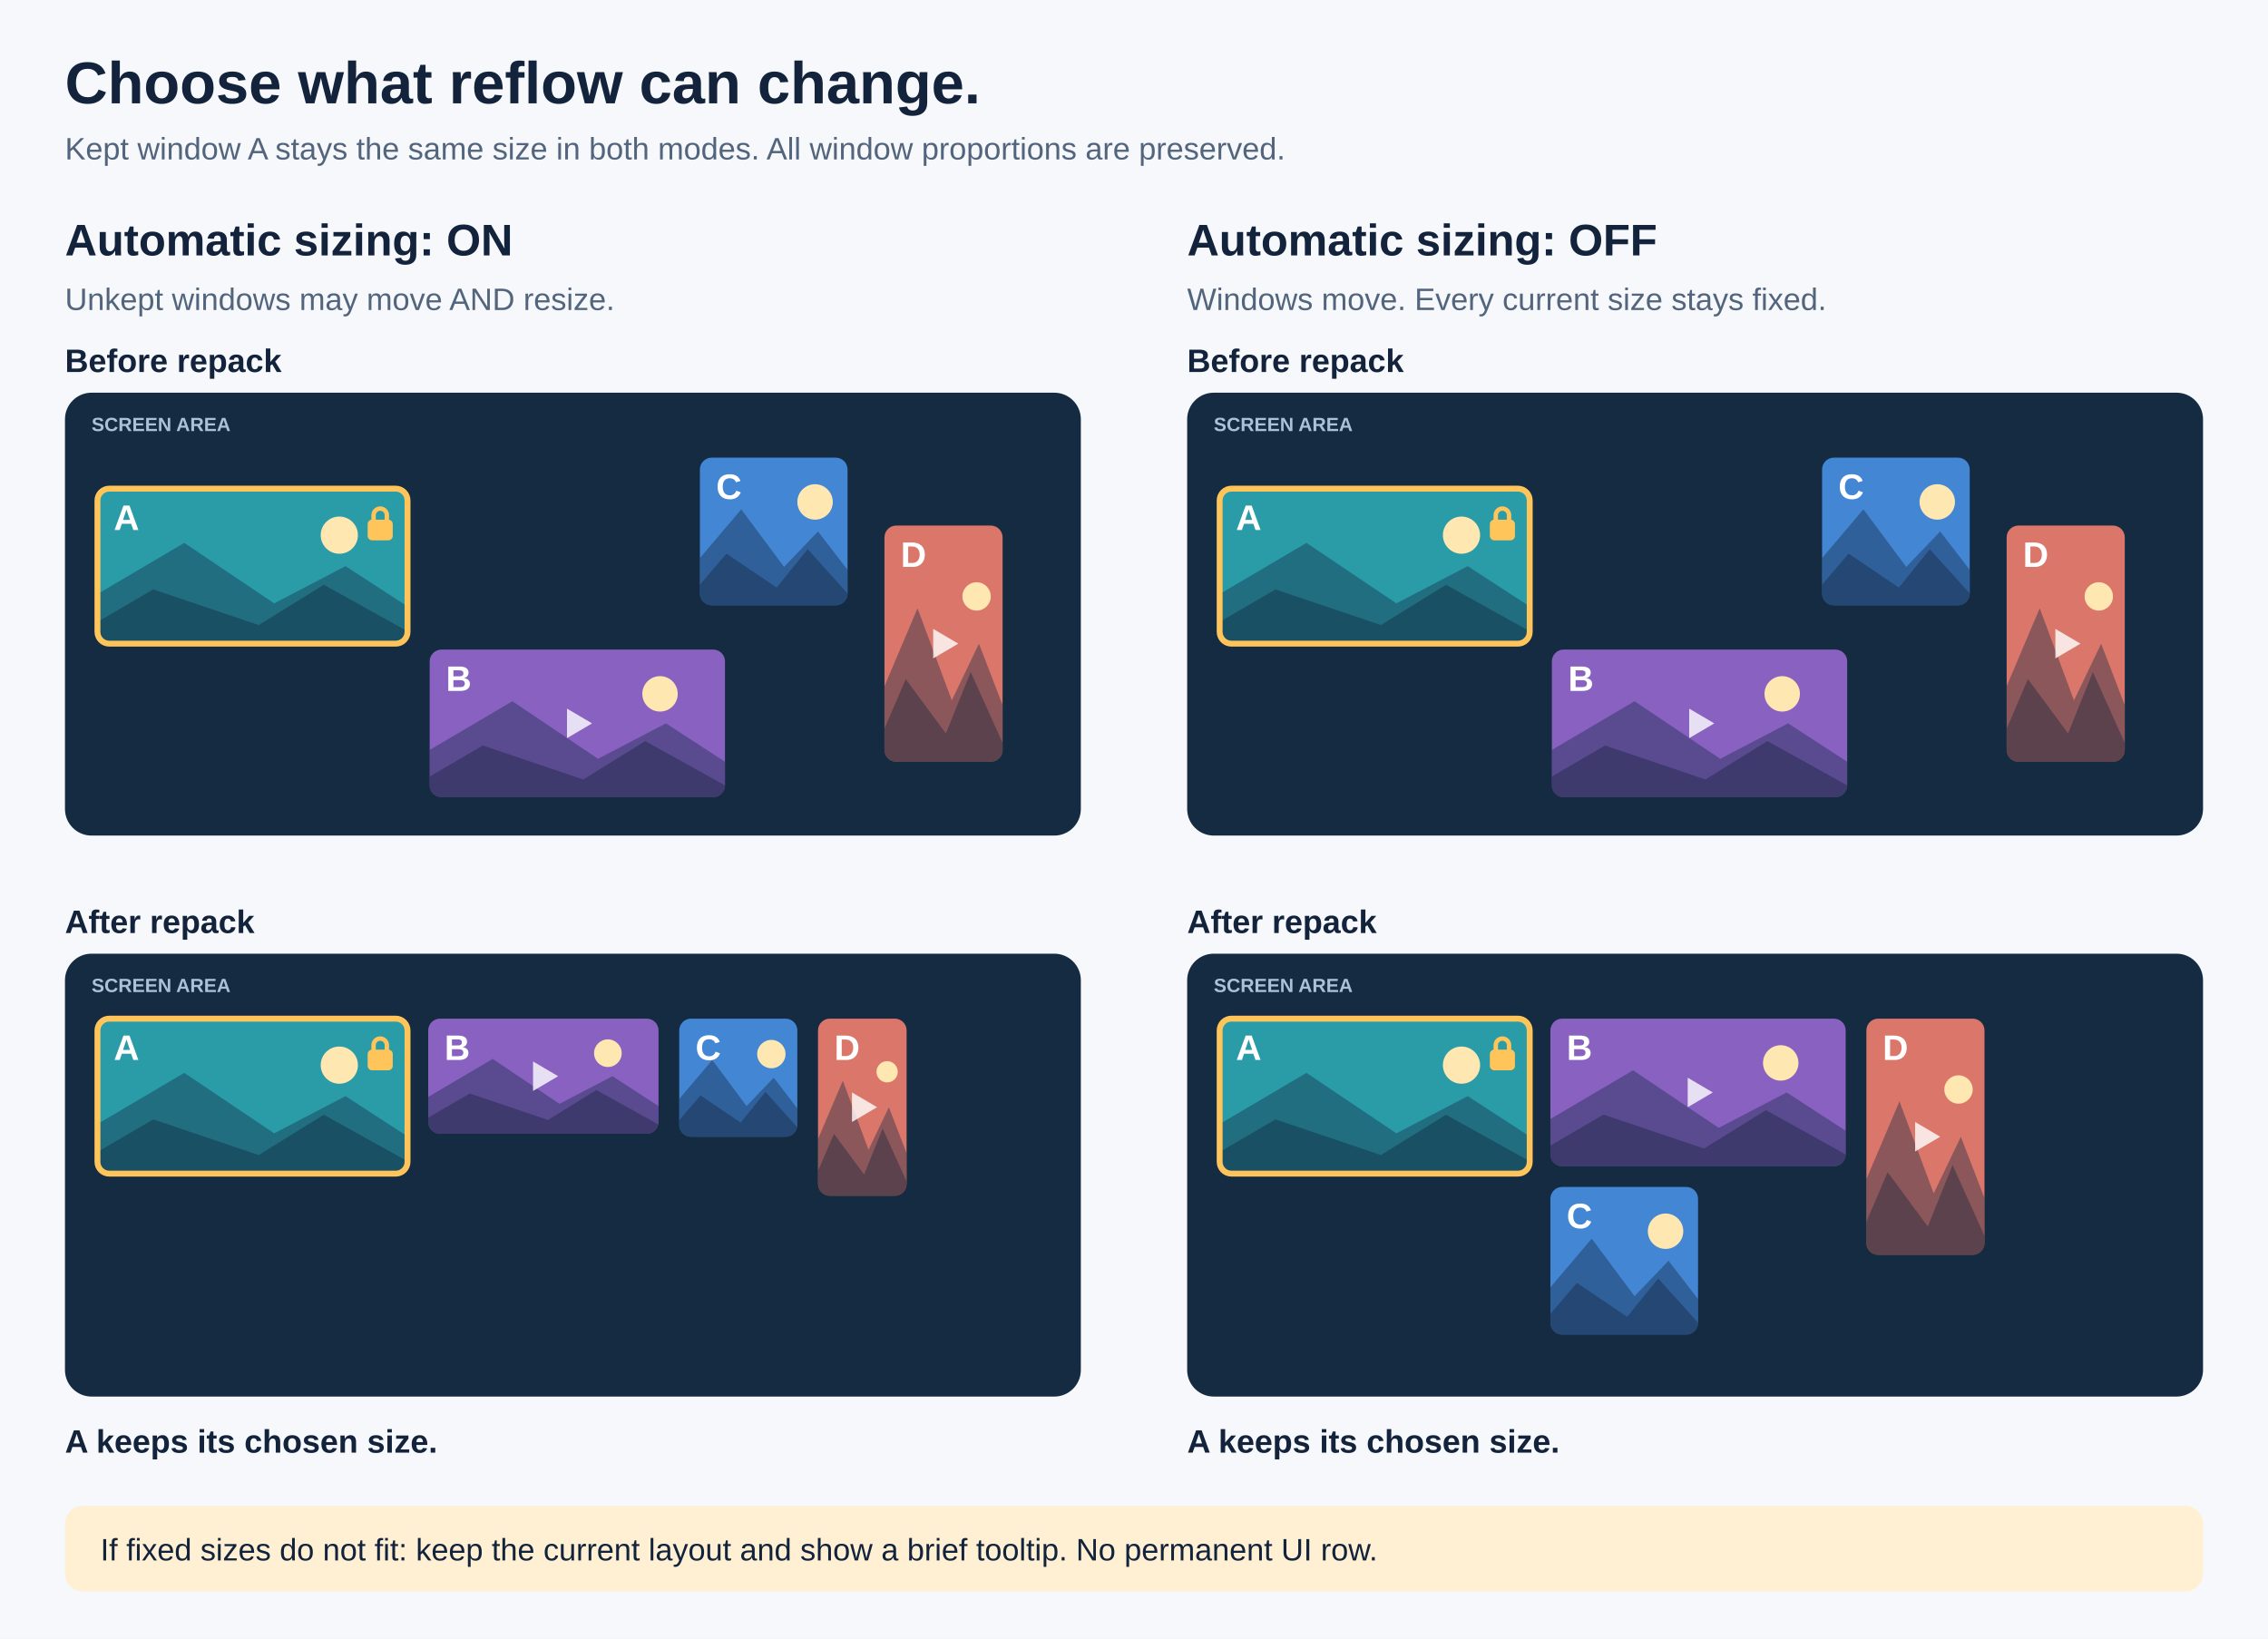
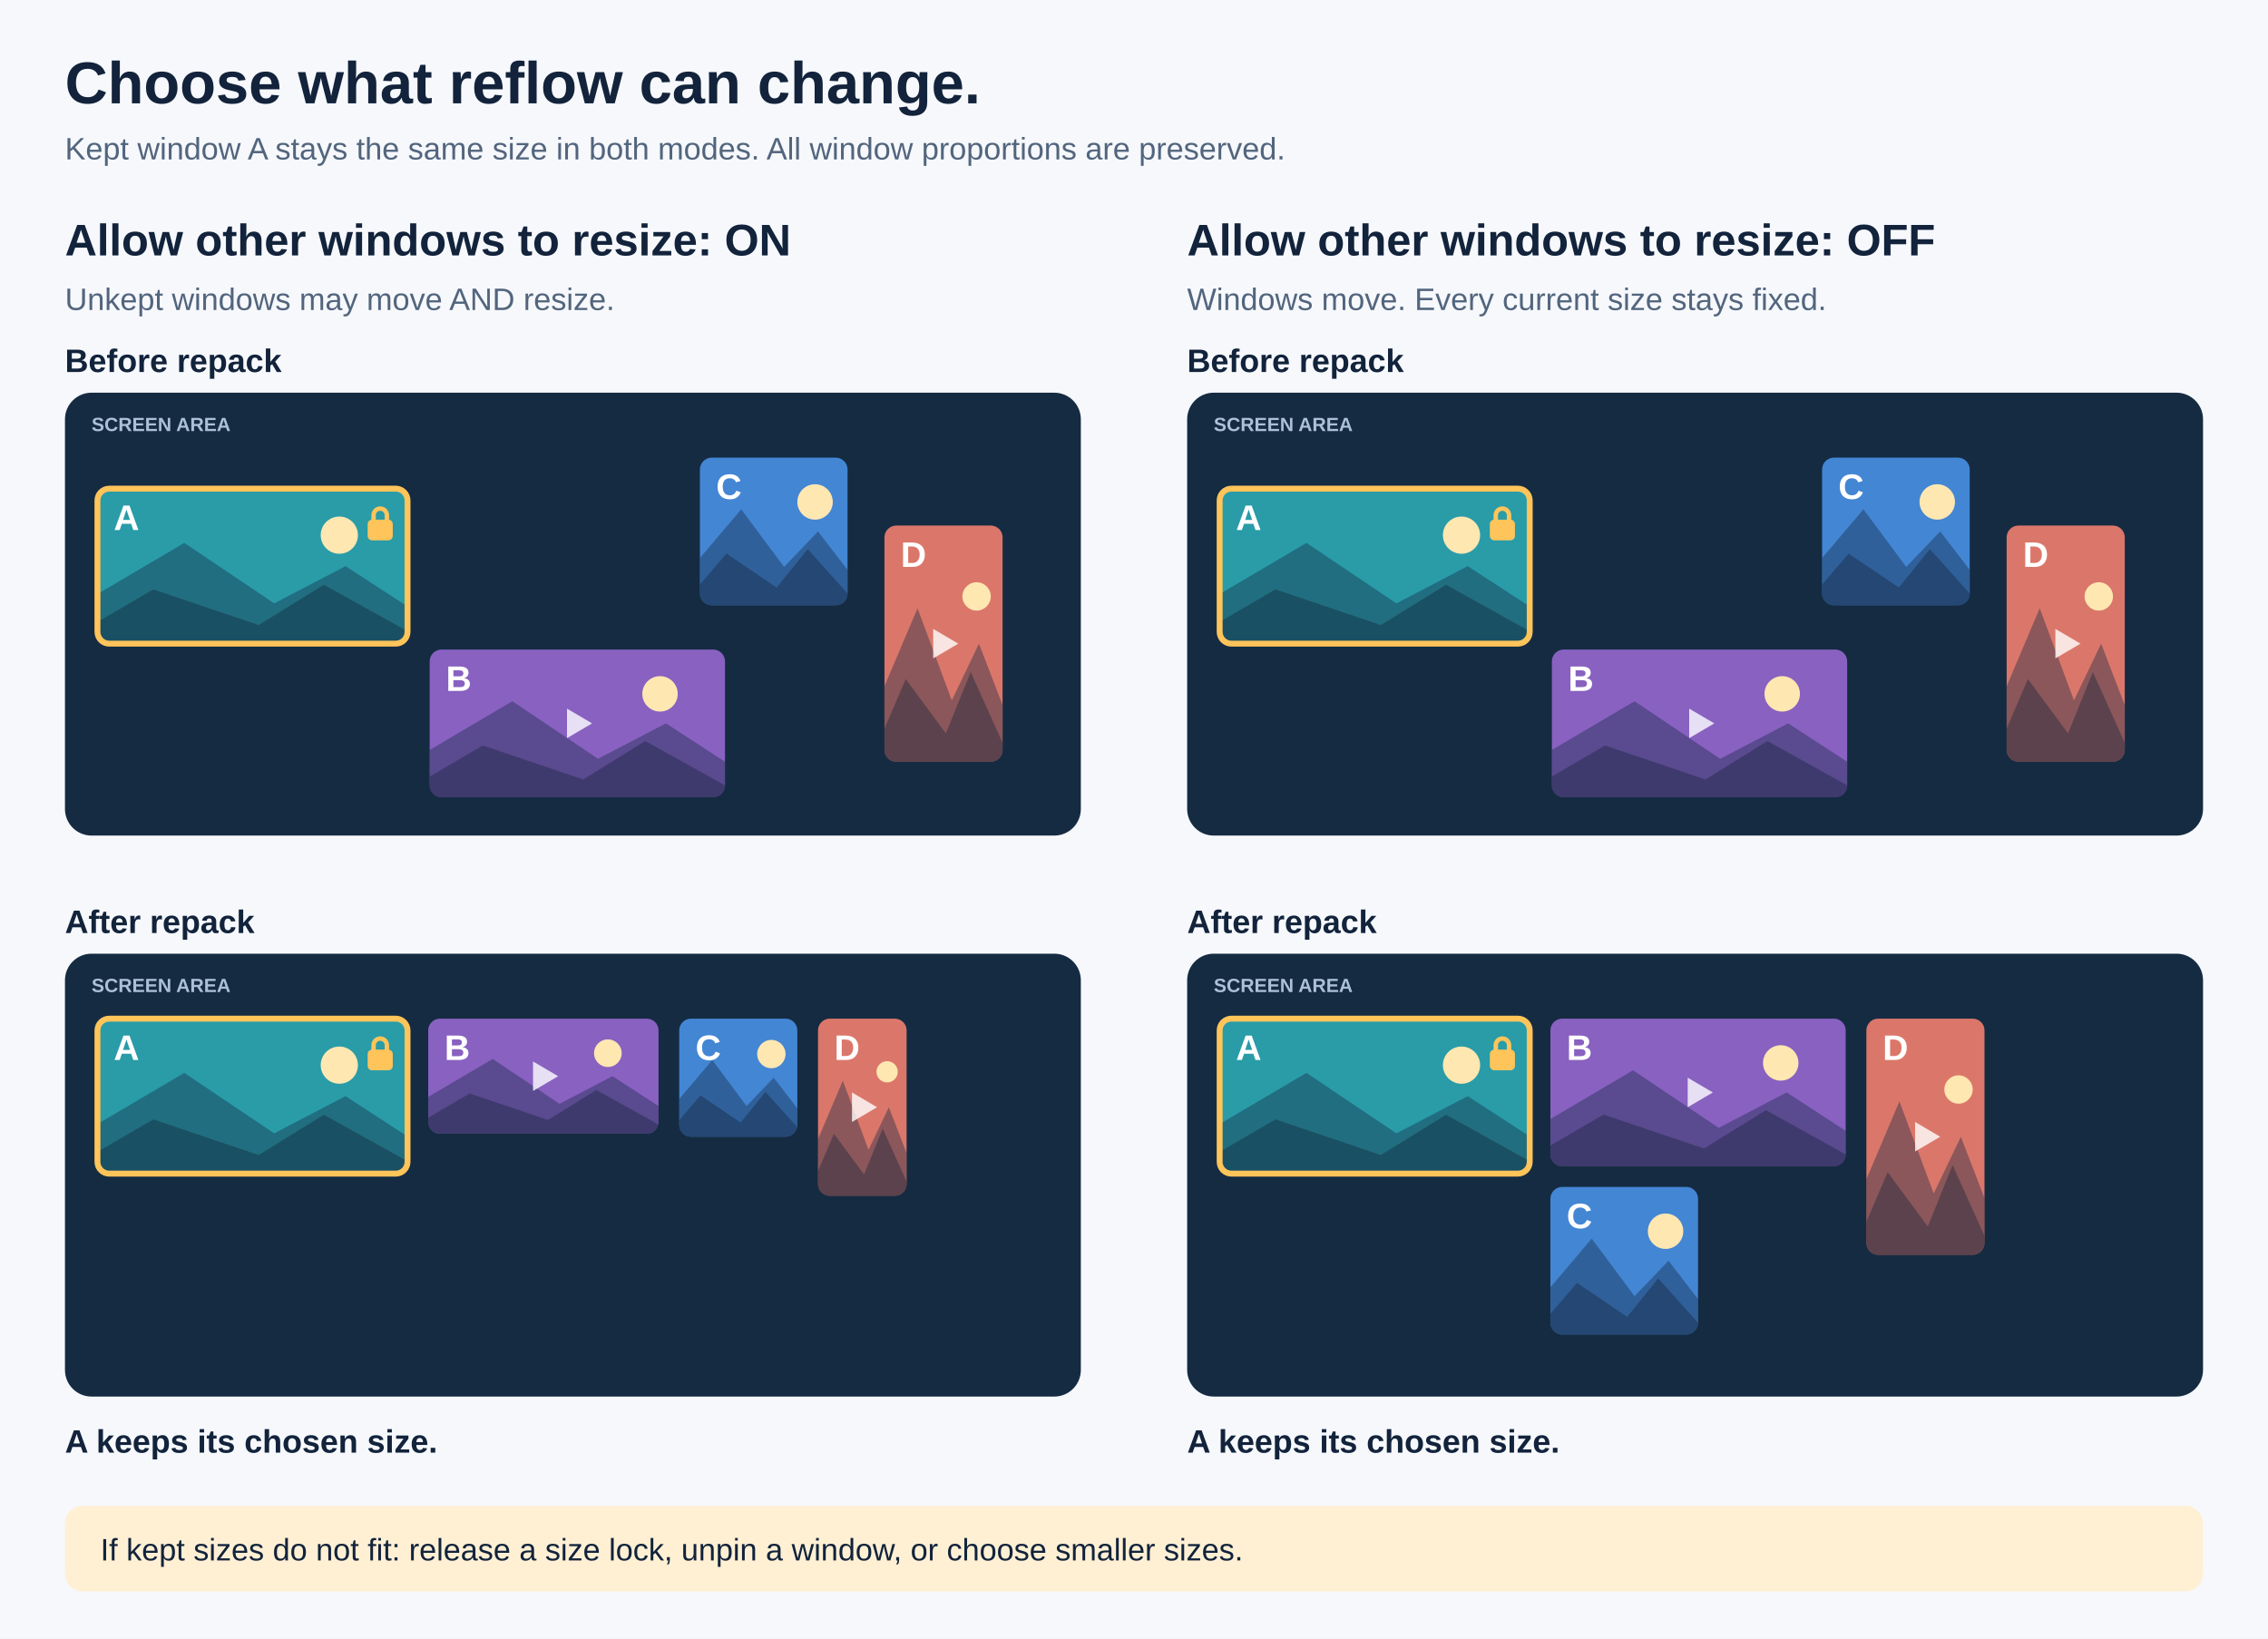
<svg xmlns="http://www.w3.org/2000/svg" width="1536" height="1110" viewBox="0 0 1536 1110">
  <rect width="1536" height="1110" fill="#f6f8fc" />
  <text x="44" y="70" font-family="Arial" font-size="40" font-weight="700" fill="#12233b" text-anchor="start">Choose what reflow can change.</text>
  <text x="44" y="108" font-family="Arial" font-size="21" font-weight="400" fill="#52657d" text-anchor="start">Kept window A stays the same size in both modes. All window proportions are preserved.</text>
-   <text x="44" y="173" font-family="Arial" font-size="30" font-weight="700" fill="#12233b" text-anchor="start">Automatic sizing: ON</text>
+   <text x="44" y="173" font-family="Arial" font-size="30" font-weight="700" fill="#12233b" text-anchor="start">Allow other windows to resize: ON</text>
  <text x="44" y="210" font-family="Arial" font-size="21" font-weight="400" fill="#52657d" text-anchor="start">Unkept windows may move AND resize.</text>
  <text x="44" y="252" font-family="Arial" font-size="22" font-weight="700" fill="#12233b" text-anchor="start">Before repack</text>
  <rect x="44" y="266" width="688" height="300" rx="18" fill="#152b42" />
  <text x="62" y="292" font-family="Arial" font-size="13" font-weight="700" fill="#acc0d6" text-anchor="start">SCREEN AREA</text>
  <defs>
    <clipPath id="media1">
      <rect x="66" y="331" width="210" height="105" rx="8" />
    </clipPath>
  </defs>
  <g clip-path="url(#media1)">
    <rect x="66" y="331" width="210" height="105" rx="8" fill="#299ca8" />
    <circle cx="229.8" cy="362.5" r="12.6" fill="#ffe7b1" />
    <path d="M66,436 L66,402.4 L124.8,367.75 L185.7,408.7 L234.0,383.5 L276,410.8 L276,436 Z" fill="#142944" fill-opacity=".4" />
    <path d="M66,436 L66,421.3 L103.8,399.25 L175.2,423.4 L219.3,396.1 L276,427.6 L276,436 Z" fill="#102137" fill-opacity=".38" />
  </g>
  <text x="77" y="359" font-family="Arial" font-size="24" font-weight="700" fill="#ffffff" text-anchor="start">A</text>
  <rect x="66" y="331" width="210" height="105" rx="8" fill="none" stroke="#ffc45a" stroke-width="4" />
  <rect x="249" y="352" width="17" height="14" rx="3" fill="#ffc45a" />
  <path d="M253,353 V349 A4.5,4.5 0 0 1 262,349 V353" fill="none" stroke="#ffc45a" stroke-width="3" />
  <defs>
    <clipPath id="media2">
      <rect x="291" y="440" width="200" height="100" rx="8" />
    </clipPath>
  </defs>
  <g clip-path="url(#media2)">
    <rect x="291" y="440" width="200" height="100" rx="8" fill="#8861c1" />
    <circle cx="447.0" cy="470.0" r="12.0" fill="#ffe7b1" />
    <path d="M291,540 L291,508.0 L347.0,475.0 L405.0,514.0 L451.0,490.0 L491,516.0 L491,540 Z" fill="#142944" fill-opacity=".4" />
    <path d="M291,540 L291,526.0 L327.0,505.0 L395.0,528.0 L437.0,502.0 L491,532.0 L491,540 Z" fill="#102137" fill-opacity=".38" />
  </g>
  <text x="302" y="468" font-family="Arial" font-size="24" font-weight="700" fill="#ffffff" text-anchor="start">B</text>
  <path d="M384.0,480.0 L401.0,490.0 L384.0,500.0 Z" fill="#ffffff" fill-opacity=".8" />
  <defs>
    <clipPath id="media3">
      <rect x="474" y="310" width="100" height="100" rx="8" />
    </clipPath>
  </defs>
  <g clip-path="url(#media3)">
    <rect x="474" y="310" width="100" height="100" rx="8" fill="#4386d4" />
    <circle cx="552.0" cy="340.0" r="12.0" fill="#ffe7b1" />
    <path d="M474,410 L474,378.0 L502.0,345.0 L531.0,384.0 L554.0,360.0 L574,386.0 L574,410 Z" fill="#142944" fill-opacity=".4" />
    <path d="M474,410 L474,396.0 L492.0,375.0 L526.0,398.0 L547.0,372.0 L574,402.0 L574,410 Z" fill="#102137" fill-opacity=".38" />
  </g>
  <text x="485" y="338" font-family="Arial" font-size="24" font-weight="700" fill="#ffffff" text-anchor="start">C</text>
  <defs>
    <clipPath id="media4">
      <rect x="599" y="356" width="80" height="160" rx="8" />
    </clipPath>
  </defs>
  <g clip-path="url(#media4)">
    <rect x="599" y="356" width="80" height="160" rx="8" fill="#db776a" />
    <circle cx="661.4" cy="404.0" r="9.6" fill="#ffe7b1" />
    <path d="M599,516 L599,464.8 L621.4,412.0 L644.6,474.4 L663.0,436.0 L679,477.6 L679,516 Z" fill="#142944" fill-opacity=".4" />
    <path d="M599,516 L599,493.6 L613.4,460.0 L640.6,496.8 L657.4,455.2 L679,503.2 L679,516 Z" fill="#102137" fill-opacity=".38" />
  </g>
  <text x="610" y="384" font-family="Arial" font-size="24" font-weight="700" fill="#ffffff" text-anchor="start">D</text>
  <path d="M632.0,426.0 L649.0,436.0 L632.0,446.0 Z" fill="#ffffff" fill-opacity=".8" />
  <text x="44" y="632" font-family="Arial" font-size="22" font-weight="700" fill="#12233b" text-anchor="start">After repack</text>
  <rect x="44" y="646" width="688" height="300" rx="18" fill="#152b42" />
  <text x="62" y="672" font-family="Arial" font-size="13" font-weight="700" fill="#acc0d6" text-anchor="start">SCREEN AREA</text>
  <defs>
    <clipPath id="media5">
      <rect x="66" y="690" width="210" height="105" rx="8" />
    </clipPath>
  </defs>
  <g clip-path="url(#media5)">
    <rect x="66" y="690" width="210" height="105" rx="8" fill="#299ca8" />
    <circle cx="229.8" cy="721.5" r="12.6" fill="#ffe7b1" />
    <path d="M66,795 L66,761.4 L124.8,726.75 L185.7,767.7 L234.0,742.5 L276,769.8 L276,795 Z" fill="#142944" fill-opacity=".4" />
    <path d="M66,795 L66,780.3 L103.8,758.25 L175.2,782.4 L219.3,755.1 L276,786.6 L276,795 Z" fill="#102137" fill-opacity=".38" />
  </g>
  <text x="77" y="718" font-family="Arial" font-size="24" font-weight="700" fill="#ffffff" text-anchor="start">A</text>
  <rect x="66" y="690" width="210" height="105" rx="8" fill="none" stroke="#ffc45a" stroke-width="4" />
  <rect x="249" y="711" width="17" height="14" rx="3" fill="#ffc45a" />
  <path d="M253,712 V708 A4.5,4.5 0 0 1 262,708 V712" fill="none" stroke="#ffc45a" stroke-width="3" />
  <defs>
    <clipPath id="media6">
      <rect x="290" y="690" width="156" height="78" rx="8" />
    </clipPath>
  </defs>
  <g clip-path="url(#media6)">
    <rect x="290" y="690" width="156" height="78" rx="8" fill="#8861c1" />
    <circle cx="411.68" cy="713.4" r="9.36" fill="#ffe7b1" />
    <path d="M290,768 L290,743.04 L333.68,717.3 L378.92,747.72 L414.8,729.0 L446,749.28 L446,768 Z" fill="#142944" fill-opacity=".4" />
    <path d="M290,768 L290,757.08 L318.08,740.7 L371.12,758.64 L403.88,738.36 L446,761.76 L446,768 Z" fill="#102137" fill-opacity=".38" />
  </g>
  <text x="301" y="718" font-family="Arial" font-size="24" font-weight="700" fill="#ffffff" text-anchor="start">B</text>
  <path d="M361.0,719.0 L378.0,729.0 L361.0,739.0 Z" fill="#ffffff" fill-opacity=".8" />
  <defs>
    <clipPath id="media7">
      <rect x="460" y="690" width="80" height="80" rx="8" />
    </clipPath>
  </defs>
  <g clip-path="url(#media7)">
    <rect x="460" y="690" width="80" height="80" rx="8" fill="#4386d4" />
    <circle cx="522.4" cy="714.0" r="9.6" fill="#ffe7b1" />
    <path d="M460,770 L460,744.4 L482.4,718.0 L505.6,749.2 L524.0,730.0 L540,750.8 L540,770 Z" fill="#142944" fill-opacity=".4" />
    <path d="M460,770 L460,758.8 L474.4,742.0 L501.6,760.4 L518.4,739.6 L540,763.6 L540,770 Z" fill="#102137" fill-opacity=".38" />
  </g>
  <text x="471" y="718" font-family="Arial" font-size="24" font-weight="700" fill="#ffffff" text-anchor="start">C</text>
  <defs>
    <clipPath id="media8">
      <rect x="554" y="690" width="60" height="120" rx="8" />
    </clipPath>
  </defs>
  <g clip-path="url(#media8)">
    <rect x="554" y="690" width="60" height="120" rx="8" fill="#db776a" />
    <circle cx="600.8" cy="726.0" r="7.2" fill="#ffe7b1" />
    <path d="M554,810 L554,771.6 L570.8,732.0 L588.2,778.8 L602.0,750.0 L614,781.2 L614,810 Z" fill="#142944" fill-opacity=".4" />
    <path d="M554,810 L554,793.2 L564.8,768.0 L585.2,795.6 L597.8,764.4 L614,800.4 L614,810 Z" fill="#102137" fill-opacity=".38" />
  </g>
  <text x="565" y="718" font-family="Arial" font-size="24" font-weight="700" fill="#ffffff" text-anchor="start">D</text>
  <path d="M577.0,740.0 L594.0,750.0 L577.0,760.0 Z" fill="#ffffff" fill-opacity=".8" />
  <text x="44" y="984" font-family="Arial" font-size="22" font-weight="700" fill="#12233b" text-anchor="start">A keeps its chosen size.</text>
-   <text x="804" y="173" font-family="Arial" font-size="30" font-weight="700" fill="#12233b" text-anchor="start">Automatic sizing: OFF</text>
+   <text x="804" y="173" font-family="Arial" font-size="30" font-weight="700" fill="#12233b" text-anchor="start">Allow other windows to resize: OFF</text>
  <text x="804" y="210" font-family="Arial" font-size="21" font-weight="400" fill="#52657d" text-anchor="start">Windows move. Every current size stays fixed.</text>
  <text x="804" y="252" font-family="Arial" font-size="22" font-weight="700" fill="#12233b" text-anchor="start">Before repack</text>
  <rect x="804" y="266" width="688" height="300" rx="18" fill="#152b42" />
  <text x="822" y="292" font-family="Arial" font-size="13" font-weight="700" fill="#acc0d6" text-anchor="start">SCREEN AREA</text>
  <defs>
    <clipPath id="media9">
      <rect x="826" y="331" width="210" height="105" rx="8" />
    </clipPath>
  </defs>
  <g clip-path="url(#media9)">
    <rect x="826" y="331" width="210" height="105" rx="8" fill="#299ca8" />
    <circle cx="989.8" cy="362.5" r="12.6" fill="#ffe7b1" />
    <path d="M826,436 L826,402.4 L884.8,367.75 L945.7,408.7 L994.0,383.5 L1036,410.8 L1036,436 Z" fill="#142944" fill-opacity=".4" />
    <path d="M826,436 L826,421.3 L863.8,399.25 L935.2,423.4 L979.3,396.1 L1036,427.6 L1036,436 Z" fill="#102137" fill-opacity=".38" />
  </g>
  <text x="837" y="359" font-family="Arial" font-size="24" font-weight="700" fill="#ffffff" text-anchor="start">A</text>
  <rect x="826" y="331" width="210" height="105" rx="8" fill="none" stroke="#ffc45a" stroke-width="4" />
  <rect x="1009" y="352" width="17" height="14" rx="3" fill="#ffc45a" />
  <path d="M1013,353 V349 A4.5,4.5 0 0 1 1022,349 V353" fill="none" stroke="#ffc45a" stroke-width="3" />
  <defs>
    <clipPath id="media10">
      <rect x="1051" y="440" width="200" height="100" rx="8" />
    </clipPath>
  </defs>
  <g clip-path="url(#media10)">
    <rect x="1051" y="440" width="200" height="100" rx="8" fill="#8861c1" />
    <circle cx="1207.0" cy="470.0" r="12.0" fill="#ffe7b1" />
    <path d="M1051,540 L1051,508.0 L1107.0,475.0 L1165.0,514.0 L1211.0,490.0 L1251,516.0 L1251,540 Z" fill="#142944" fill-opacity=".4" />
    <path d="M1051,540 L1051,526.0 L1087.0,505.0 L1155.0,528.0 L1197.0,502.0 L1251,532.0 L1251,540 Z" fill="#102137" fill-opacity=".38" />
  </g>
  <text x="1062" y="468" font-family="Arial" font-size="24" font-weight="700" fill="#ffffff" text-anchor="start">B</text>
  <path d="M1144.0,480.0 L1161.0,490.0 L1144.0,500.0 Z" fill="#ffffff" fill-opacity=".8" />
  <defs>
    <clipPath id="media11">
      <rect x="1234" y="310" width="100" height="100" rx="8" />
    </clipPath>
  </defs>
  <g clip-path="url(#media11)">
    <rect x="1234" y="310" width="100" height="100" rx="8" fill="#4386d4" />
    <circle cx="1312.0" cy="340.0" r="12.0" fill="#ffe7b1" />
    <path d="M1234,410 L1234,378.0 L1262.0,345.0 L1291.0,384.0 L1314.0,360.0 L1334,386.0 L1334,410 Z" fill="#142944" fill-opacity=".4" />
    <path d="M1234,410 L1234,396.0 L1252.0,375.0 L1286.0,398.0 L1307.0,372.0 L1334,402.0 L1334,410 Z" fill="#102137" fill-opacity=".38" />
  </g>
  <text x="1245" y="338" font-family="Arial" font-size="24" font-weight="700" fill="#ffffff" text-anchor="start">C</text>
  <defs>
    <clipPath id="media12">
      <rect x="1359" y="356" width="80" height="160" rx="8" />
    </clipPath>
  </defs>
  <g clip-path="url(#media12)">
    <rect x="1359" y="356" width="80" height="160" rx="8" fill="#db776a" />
    <circle cx="1421.4" cy="404.0" r="9.6" fill="#ffe7b1" />
    <path d="M1359,516 L1359,464.8 L1381.4,412.0 L1404.6,474.4 L1423.0,436.0 L1439,477.6 L1439,516 Z" fill="#142944" fill-opacity=".4" />
    <path d="M1359,516 L1359,493.6 L1373.4,460.0 L1400.6,496.8 L1417.4,455.2 L1439,503.2 L1439,516 Z" fill="#102137" fill-opacity=".38" />
  </g>
  <text x="1370" y="384" font-family="Arial" font-size="24" font-weight="700" fill="#ffffff" text-anchor="start">D</text>
  <path d="M1392.0,426.0 L1409.0,436.0 L1392.0,446.0 Z" fill="#ffffff" fill-opacity=".8" />
  <text x="804" y="632" font-family="Arial" font-size="22" font-weight="700" fill="#12233b" text-anchor="start">After repack</text>
  <rect x="804" y="646" width="688" height="300" rx="18" fill="#152b42" />
  <text x="822" y="672" font-family="Arial" font-size="13" font-weight="700" fill="#acc0d6" text-anchor="start">SCREEN AREA</text>
  <defs>
    <clipPath id="media13">
      <rect x="826" y="690" width="210" height="105" rx="8" />
    </clipPath>
  </defs>
  <g clip-path="url(#media13)">
    <rect x="826" y="690" width="210" height="105" rx="8" fill="#299ca8" />
    <circle cx="989.8" cy="721.5" r="12.6" fill="#ffe7b1" />
    <path d="M826,795 L826,761.4 L884.8,726.75 L945.7,767.7 L994.0,742.5 L1036,769.8 L1036,795 Z" fill="#142944" fill-opacity=".4" />
    <path d="M826,795 L826,780.3 L863.8,758.25 L935.2,782.4 L979.3,755.1 L1036,786.6 L1036,795 Z" fill="#102137" fill-opacity=".38" />
  </g>
  <text x="837" y="718" font-family="Arial" font-size="24" font-weight="700" fill="#ffffff" text-anchor="start">A</text>
  <rect x="826" y="690" width="210" height="105" rx="8" fill="none" stroke="#ffc45a" stroke-width="4" />
  <rect x="1009" y="711" width="17" height="14" rx="3" fill="#ffc45a" />
  <path d="M1013,712 V708 A4.5,4.5 0 0 1 1022,708 V712" fill="none" stroke="#ffc45a" stroke-width="3" />
  <defs>
    <clipPath id="media14">
      <rect x="1050" y="690" width="200" height="100" rx="8" />
    </clipPath>
  </defs>
  <g clip-path="url(#media14)">
    <rect x="1050" y="690" width="200" height="100" rx="8" fill="#8861c1" />
    <circle cx="1206.0" cy="720.0" r="12.0" fill="#ffe7b1" />
    <path d="M1050,790 L1050,758.0 L1106.0,725.0 L1164.0,764.0 L1210.0,740.0 L1250,766.0 L1250,790 Z" fill="#142944" fill-opacity=".4" />
    <path d="M1050,790 L1050,776.0 L1086.0,755.0 L1154.0,778.0 L1196.0,752.0 L1250,782.0 L1250,790 Z" fill="#102137" fill-opacity=".38" />
  </g>
  <text x="1061" y="718" font-family="Arial" font-size="24" font-weight="700" fill="#ffffff" text-anchor="start">B</text>
  <path d="M1143.0,730.0 L1160.0,740.0 L1143.0,750.0 Z" fill="#ffffff" fill-opacity=".8" />
  <defs>
    <clipPath id="media15">
      <rect x="1050" y="804" width="100" height="100" rx="8" />
    </clipPath>
  </defs>
  <g clip-path="url(#media15)">
    <rect x="1050" y="804" width="100" height="100" rx="8" fill="#4386d4" />
    <circle cx="1128.0" cy="834.0" r="12.0" fill="#ffe7b1" />
    <path d="M1050,904 L1050,872.0 L1078.0,839.0 L1107.0,878.0 L1130.0,854.0 L1150,880.0 L1150,904 Z" fill="#142944" fill-opacity=".4" />
    <path d="M1050,904 L1050,890.0 L1068.0,869.0 L1102.0,892.0 L1123.0,866.0 L1150,896.0 L1150,904 Z" fill="#102137" fill-opacity=".38" />
  </g>
  <text x="1061" y="832" font-family="Arial" font-size="24" font-weight="700" fill="#ffffff" text-anchor="start">C</text>
  <defs>
    <clipPath id="media16">
      <rect x="1264" y="690" width="80" height="160" rx="8" />
    </clipPath>
  </defs>
  <g clip-path="url(#media16)">
    <rect x="1264" y="690" width="80" height="160" rx="8" fill="#db776a" />
    <circle cx="1326.4" cy="738.0" r="9.6" fill="#ffe7b1" />
    <path d="M1264,850 L1264,798.8 L1286.4,746.0 L1309.6,808.4 L1328.0,770.0 L1344,811.6 L1344,850 Z" fill="#142944" fill-opacity=".4" />
    <path d="M1264,850 L1264,827.6 L1278.4,794.0 L1305.6,830.8 L1322.4,789.2 L1344,837.2 L1344,850 Z" fill="#102137" fill-opacity=".38" />
  </g>
  <text x="1275" y="718" font-family="Arial" font-size="24" font-weight="700" fill="#ffffff" text-anchor="start">D</text>
  <path d="M1297.0,760.0 L1314.0,770.0 L1297.0,780.0 Z" fill="#ffffff" fill-opacity=".8" />
  <text x="804" y="984" font-family="Arial" font-size="22" font-weight="700" fill="#12233b" text-anchor="start">A keeps its chosen size.</text>
  <rect x="44" y="1020" width="1448" height="58" rx="12" fill="#fff0d4" />
-   <text x="68" y="1057" font-family="Arial" font-size="21" font-weight="400" fill="#12233b" text-anchor="start">If fixed sizes do not fit: keep the current layout and show a brief tooltip. No permanent UI row.</text>
+   <text x="68" y="1057" font-family="Arial" font-size="21" font-weight="400" fill="#12233b" text-anchor="start">If kept sizes do not fit: release a size lock, unpin a window, or choose smaller sizes.</text>
</svg>
